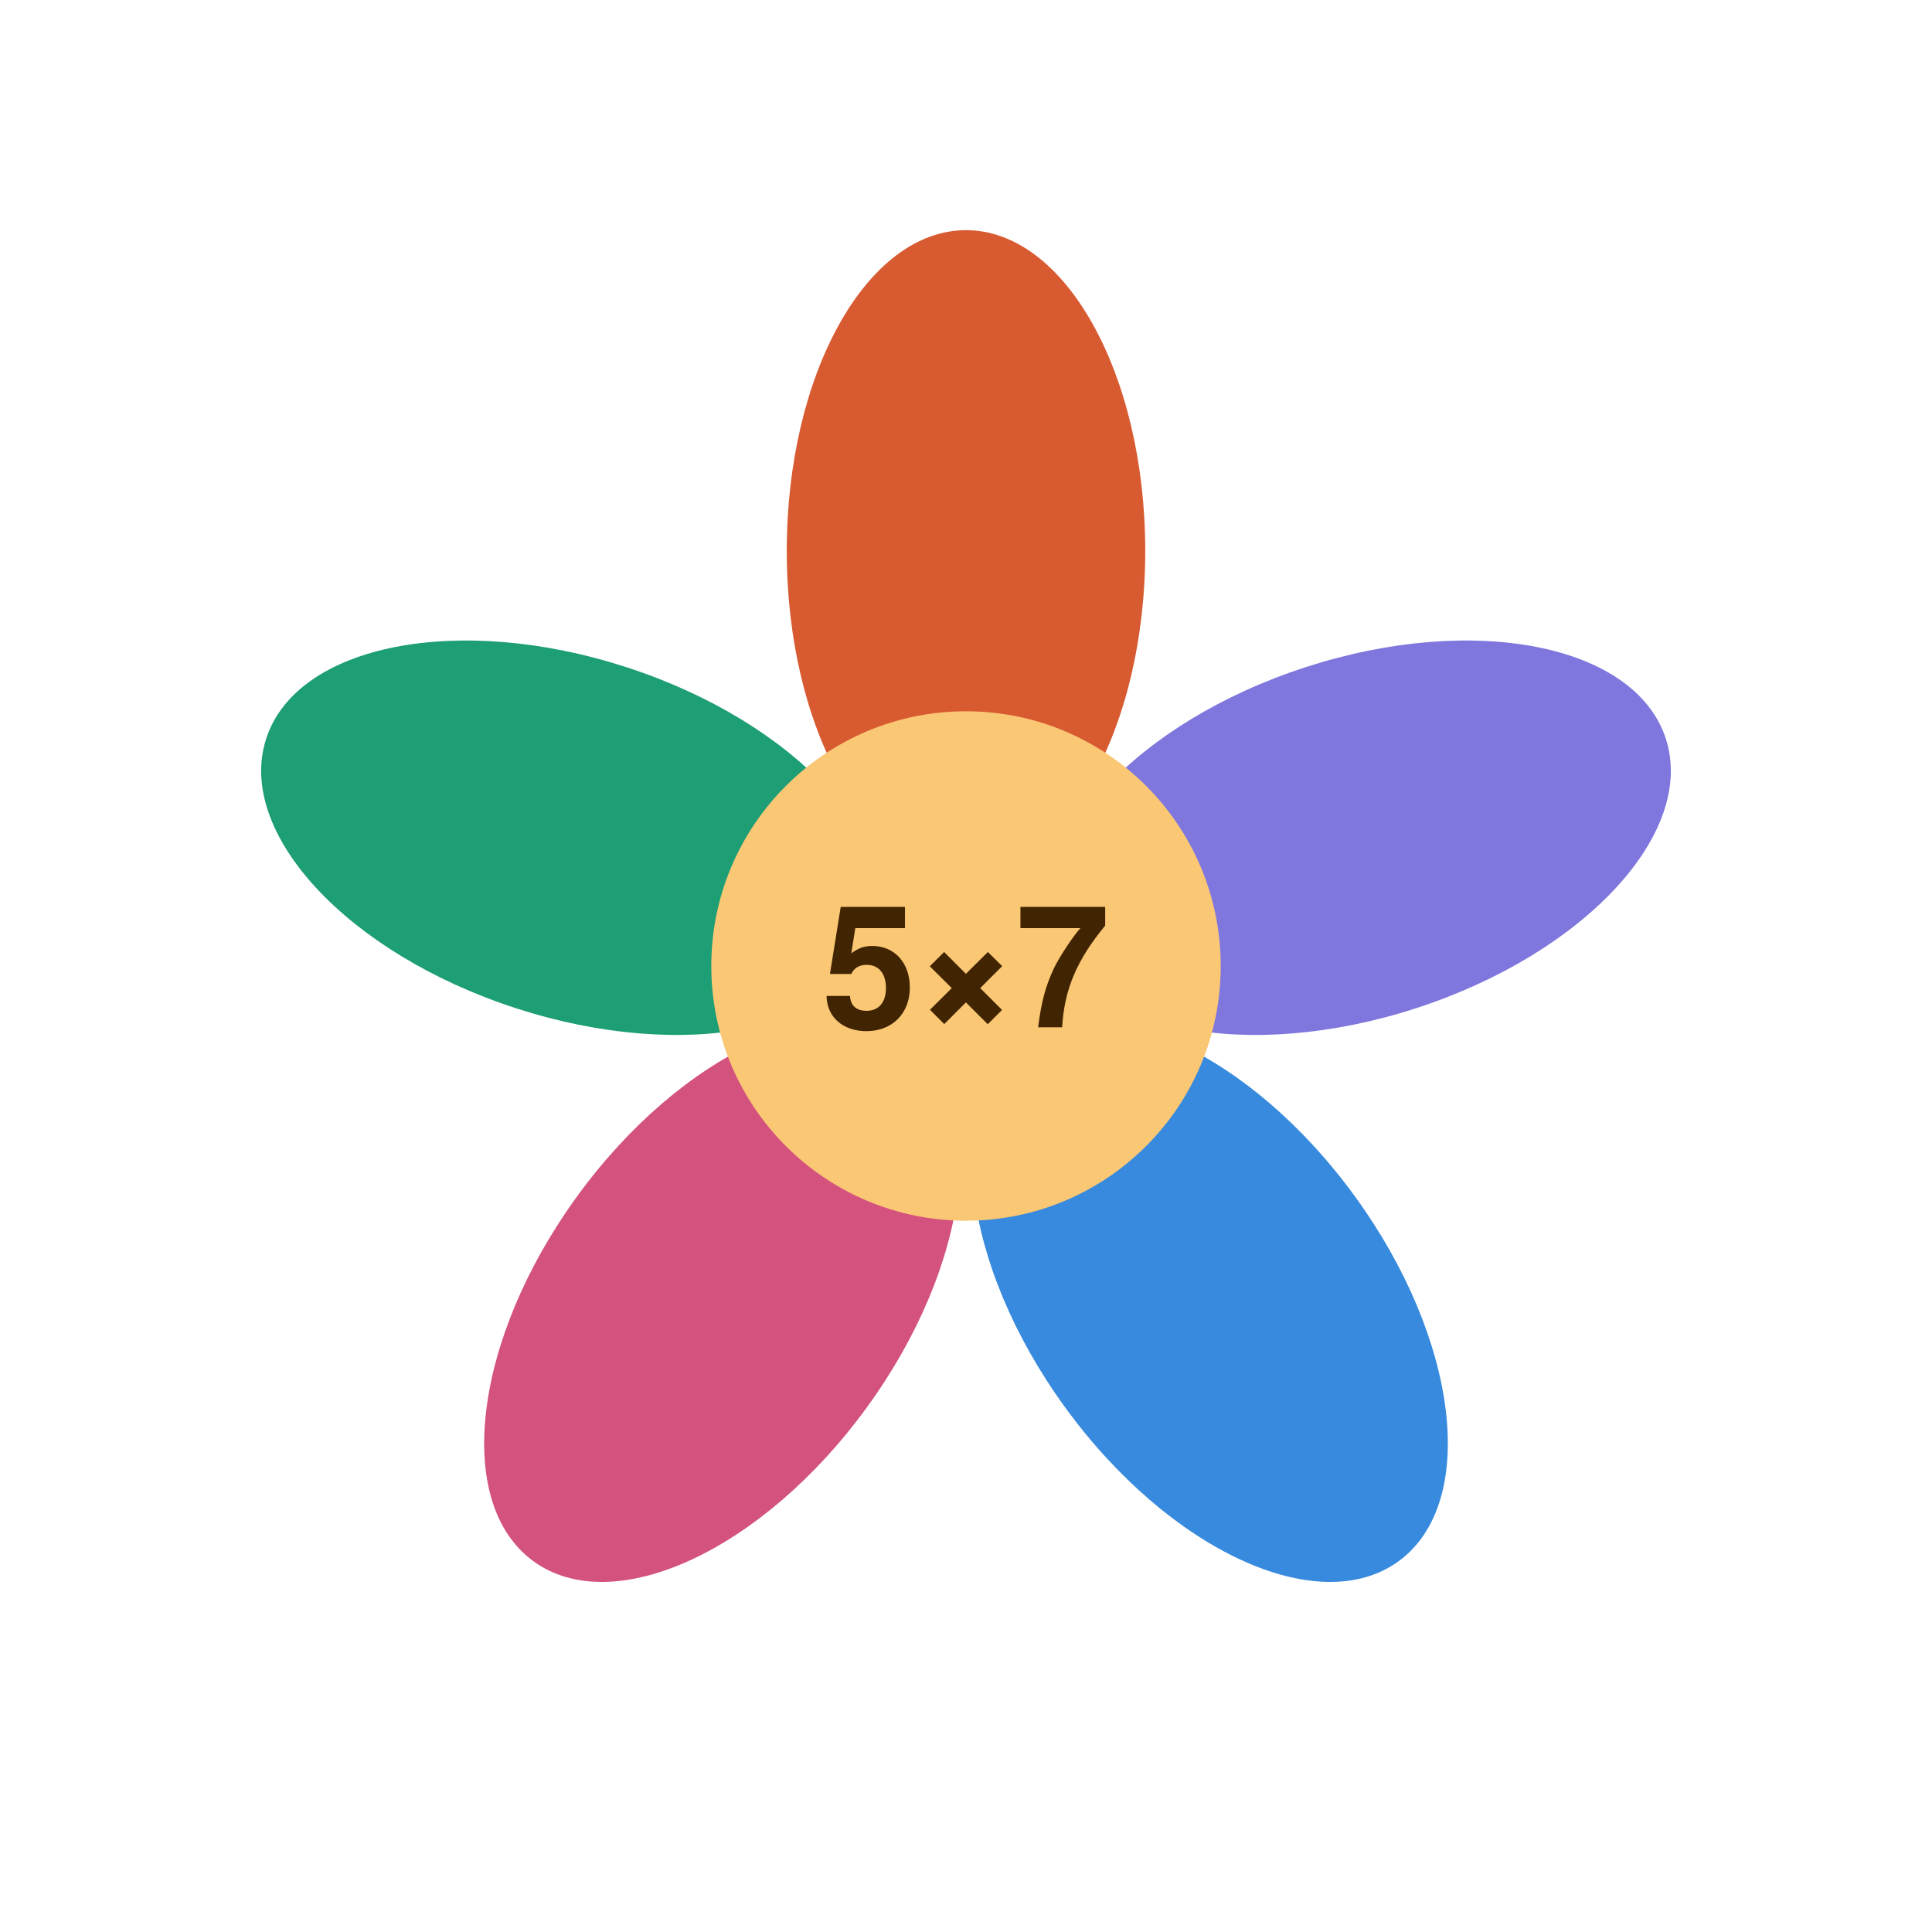
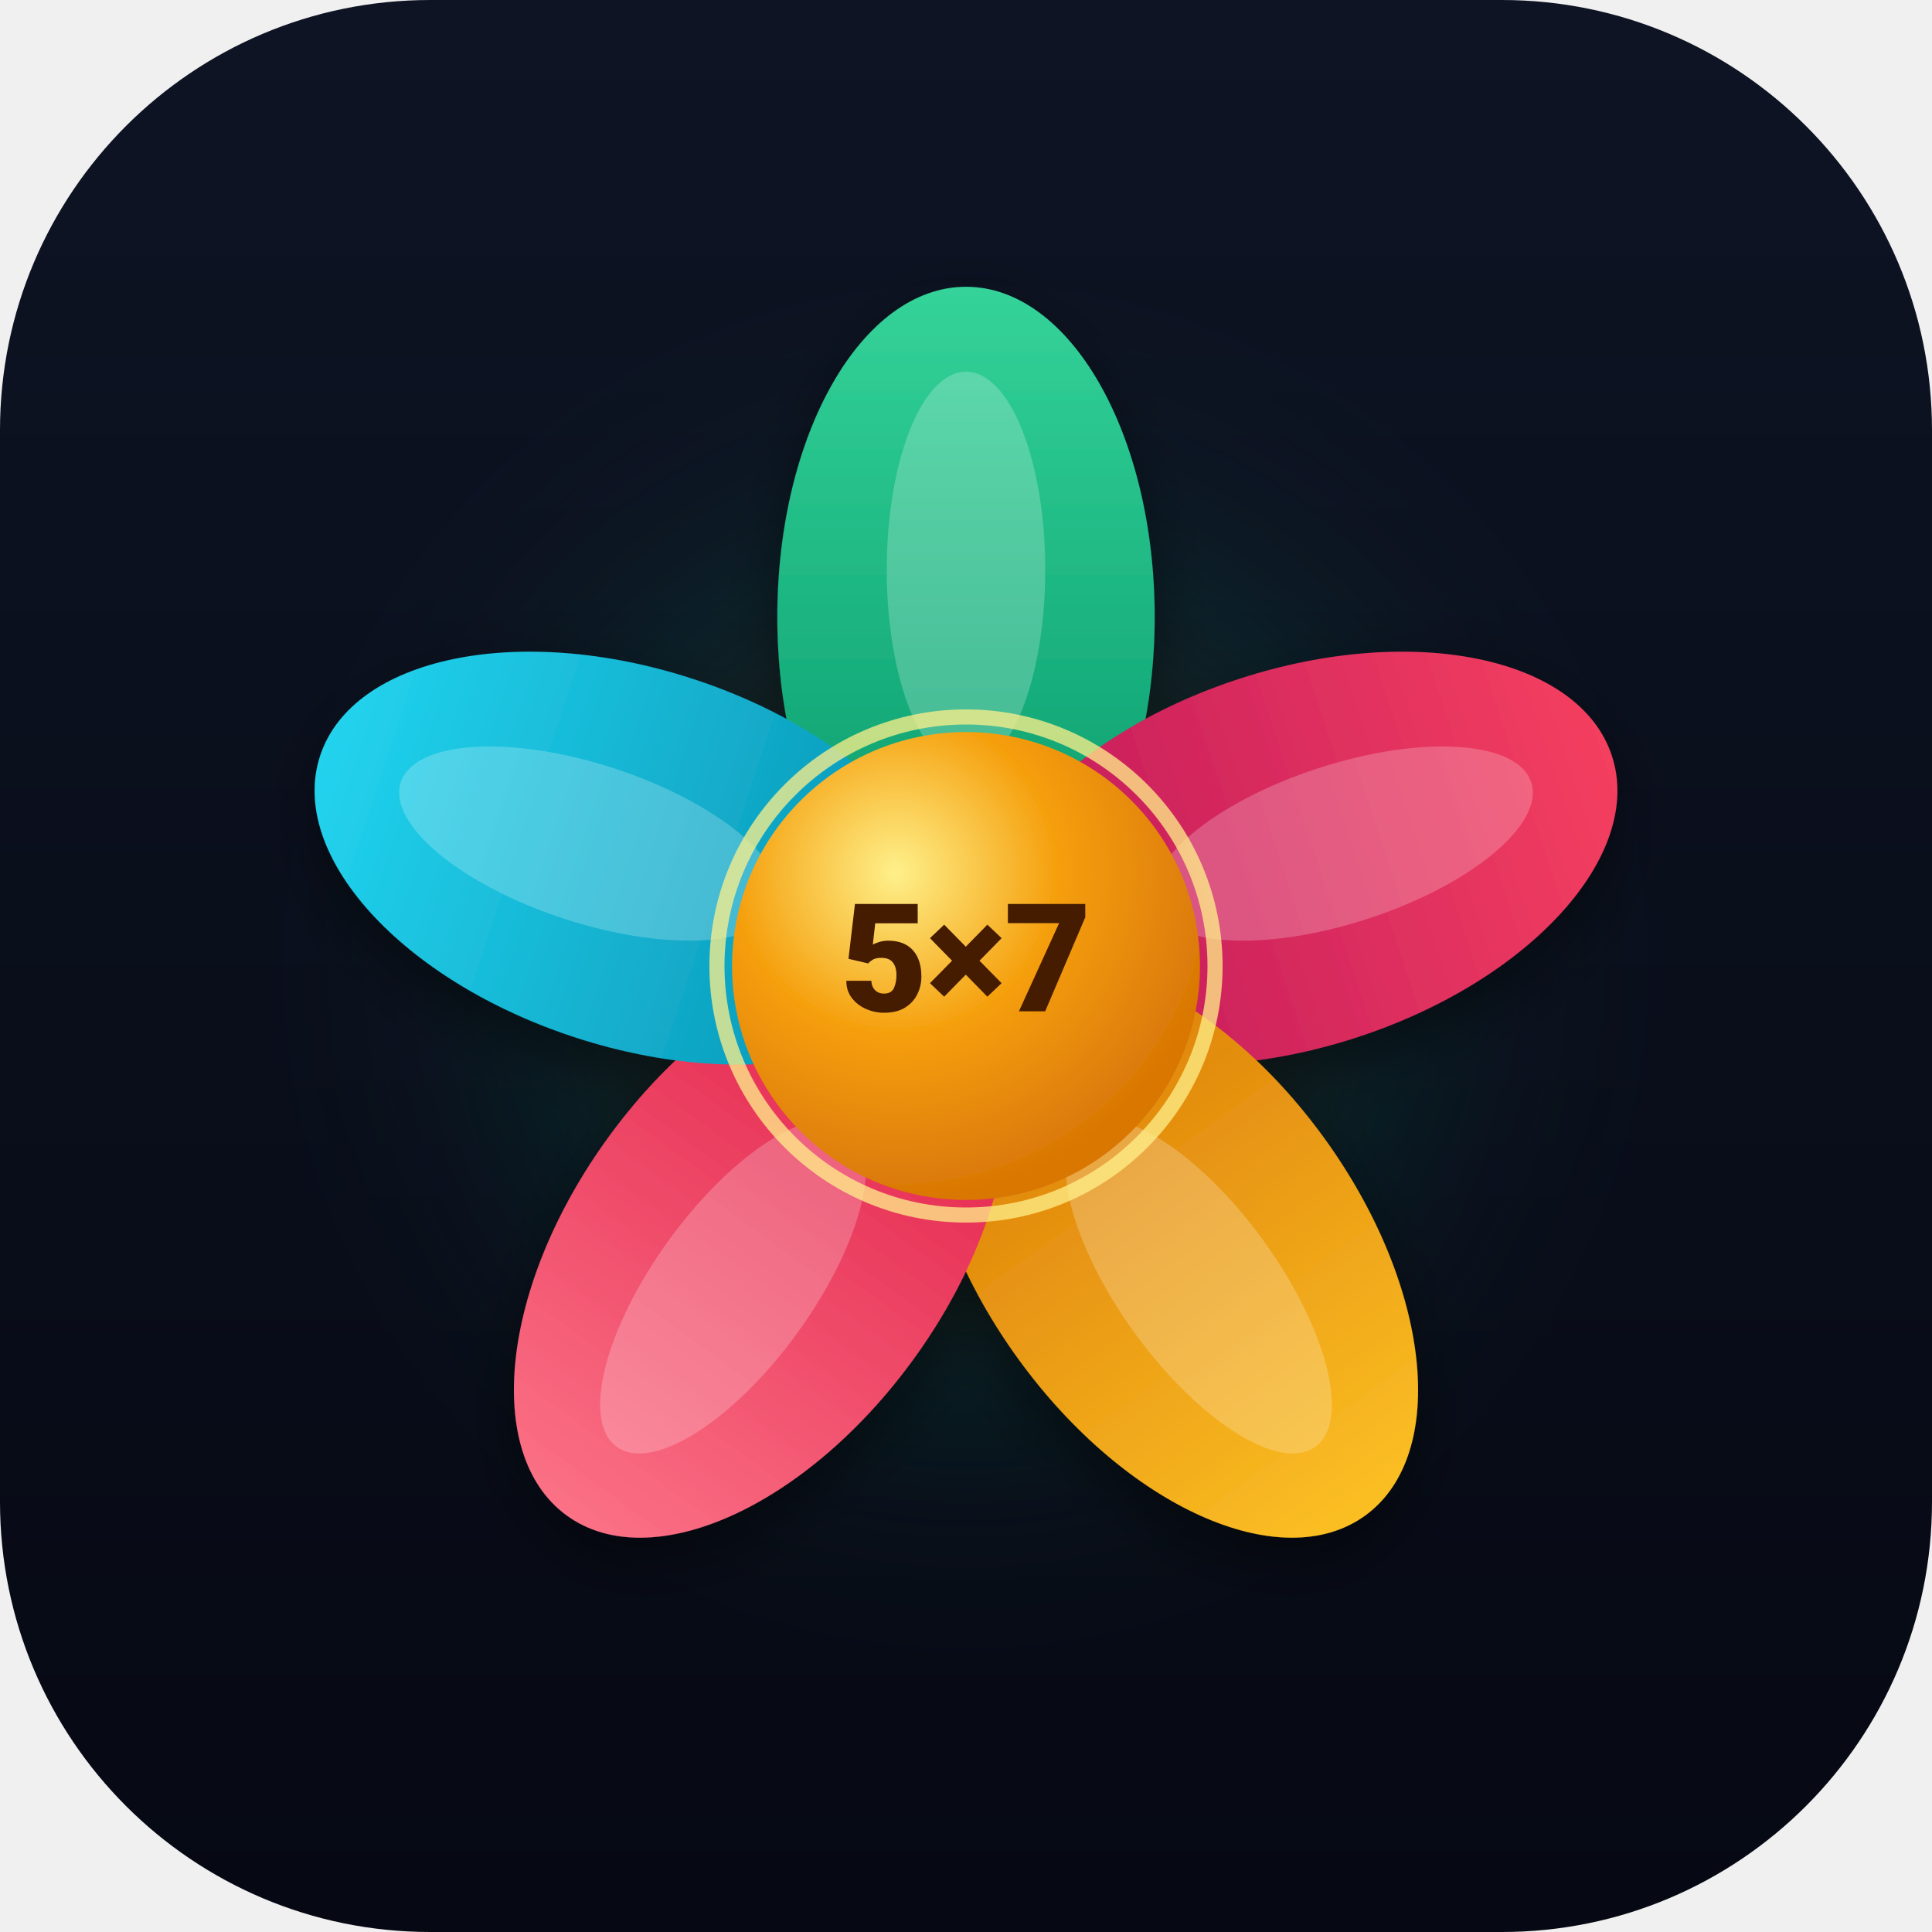
- <svg xmlns="http://www.w3.org/2000/svg" viewBox="0 0 512 512" width="1024" height="1024">
-   <rect width="512" height="512" fill="#FFFFFF" />
-   <g transform="translate(256 256) scale(2.5)">
-     <ellipse cx="0" cy="-44" rx="19" ry="34" fill="#D85A30" />
-     <ellipse cx="0" cy="-44" rx="19" ry="34" fill="#7F77DD" transform="rotate(72)" />
-     <ellipse cx="0" cy="-44" rx="19" ry="34" fill="#378ADD" transform="rotate(144)" />
-     <ellipse cx="0" cy="-44" rx="19" ry="34" fill="#D4537E" transform="rotate(216)" />
-     <ellipse cx="0" cy="-44" rx="19" ry="34" fill="#1D9E75" transform="rotate(288)" />
-     <circle r="27" fill="#FAC775" />
-     <text x="0" y="6.5" text-anchor="middle" font-family="Helvetica, Arial, sans-serif" font-weight="bold" font-size="18" fill="#412402">5×7</text>
+ <svg xmlns="http://www.w3.org/2000/svg" viewBox="0 0 1024 1024" width="1024" height="1024">
+   <defs>
+     <linearGradient id="iconBg" x1="0%" y1="0%" x2="0%" y2="100%">
+       <stop offset="0%" stop-color="#0E1424" />
+       <stop offset="100%" stop-color="#060913" />
+     </linearGradient>
+     <radialGradient id="centerAura" cx="50%" cy="50%" r="50%">
+       <stop offset="0%" stop-color="#F59E0B" stop-opacity="0.25" />
+       <stop offset="60%" stop-color="#10B981" stop-opacity="0.08" />
+       <stop offset="100%" stop-color="#0E1424" stop-opacity="0" />
+     </radialGradient>
+     <linearGradient id="petalEmerald" x1="0%" y1="0%" x2="0%" y2="100%">
+       <stop offset="0%" stop-color="#34D399" />
+       <stop offset="100%" stop-color="#059669" />
+     </linearGradient>
+     <linearGradient id="petalMagenta" x1="0%" y1="0%" x2="0%" y2="100%">
+       <stop offset="0%" stop-color="#F43F5E" />
+       <stop offset="100%" stop-color="#BE185D" />
+     </linearGradient>
+     <linearGradient id="petalGold" x1="0%" y1="0%" x2="0%" y2="100%">
+       <stop offset="0%" stop-color="#FBBF24" />
+       <stop offset="100%" stop-color="#D97706" />
+     </linearGradient>
+     <linearGradient id="petalRose" x1="0%" y1="0%" x2="0%" y2="100%">
+       <stop offset="0%" stop-color="#FB7185" />
+       <stop offset="100%" stop-color="#E11D48" />
+     </linearGradient>
+     <linearGradient id="petalCyan" x1="0%" y1="0%" x2="0%" y2="100%">
+       <stop offset="0%" stop-color="#22D3EE" />
+       <stop offset="100%" stop-color="#0891B2" />
+     </linearGradient>
+     <radialGradient id="coreGold" cx="35%" cy="30%" r="70%">
+       <stop offset="0%" stop-color="#FEF08A" />
+       <stop offset="50%" stop-color="#F59E0B" />
+       <stop offset="100%" stop-color="#D97706" />
+     </radialGradient>
+     <filter id="shadow" x="-20%" y="-20%" width="140%" height="140%">
+       <feDropShadow dx="0" dy="12" stdDeviation="16" flood-color="#000000" flood-opacity="0.45" />
+     </filter>
+   </defs>
+   <rect width="1024" height="1024" rx="228" fill="url(#iconBg)" />
+   <circle cx="512" cy="512" r="380" fill="url(#centerAura)" />
+   <g transform="translate(512, 512)" filter="url(#shadow)">
+     <g transform="rotate(0)">
+       <ellipse cx="0" cy="-185" rx="100" ry="175" fill="url(#petalEmerald)" />
+       <ellipse cx="0" cy="-210" rx="42" ry="105" fill="#FFFFFF" fill-opacity="0.22" />
+     </g>
+     <g transform="rotate(72)">
+       <ellipse cx="0" cy="-185" rx="100" ry="175" fill="url(#petalMagenta)" />
+       <ellipse cx="0" cy="-210" rx="42" ry="105" fill="#FFFFFF" fill-opacity="0.22" />
+     </g>
+     <g transform="rotate(144)">
+       <ellipse cx="0" cy="-185" rx="100" ry="175" fill="url(#petalGold)" />
+       <ellipse cx="0" cy="-210" rx="42" ry="105" fill="#FFFFFF" fill-opacity="0.22" />
+     </g>
+     <g transform="rotate(216)">
+       <ellipse cx="0" cy="-185" rx="100" ry="175" fill="url(#petalRose)" />
+       <ellipse cx="0" cy="-210" rx="42" ry="105" fill="#FFFFFF" fill-opacity="0.22" />
+     </g>
+     <g transform="rotate(288)">
+       <ellipse cx="0" cy="-185" rx="100" ry="175" fill="url(#petalCyan)" />
+       <ellipse cx="0" cy="-210" rx="42" ry="105" fill="#FFFFFF" fill-opacity="0.22" />
+     </g>
+     <circle cx="0" cy="0" r="132" fill="none" stroke="#FEF08A" stroke-width="8" stroke-opacity="0.75" />
+     <circle cx="0" cy="0" r="124" fill="url(#coreGold)" />
+     <text x="0" y="24" text-anchor="middle" font-family="-apple-system, BlinkMacSystemFont, 'Segoe UI', Roboto, Helvetica, Arial, sans-serif" font-weight="900" font-size="80" fill="#451A03" letter-spacing="-1">5×7</text>
  </g>
</svg>
